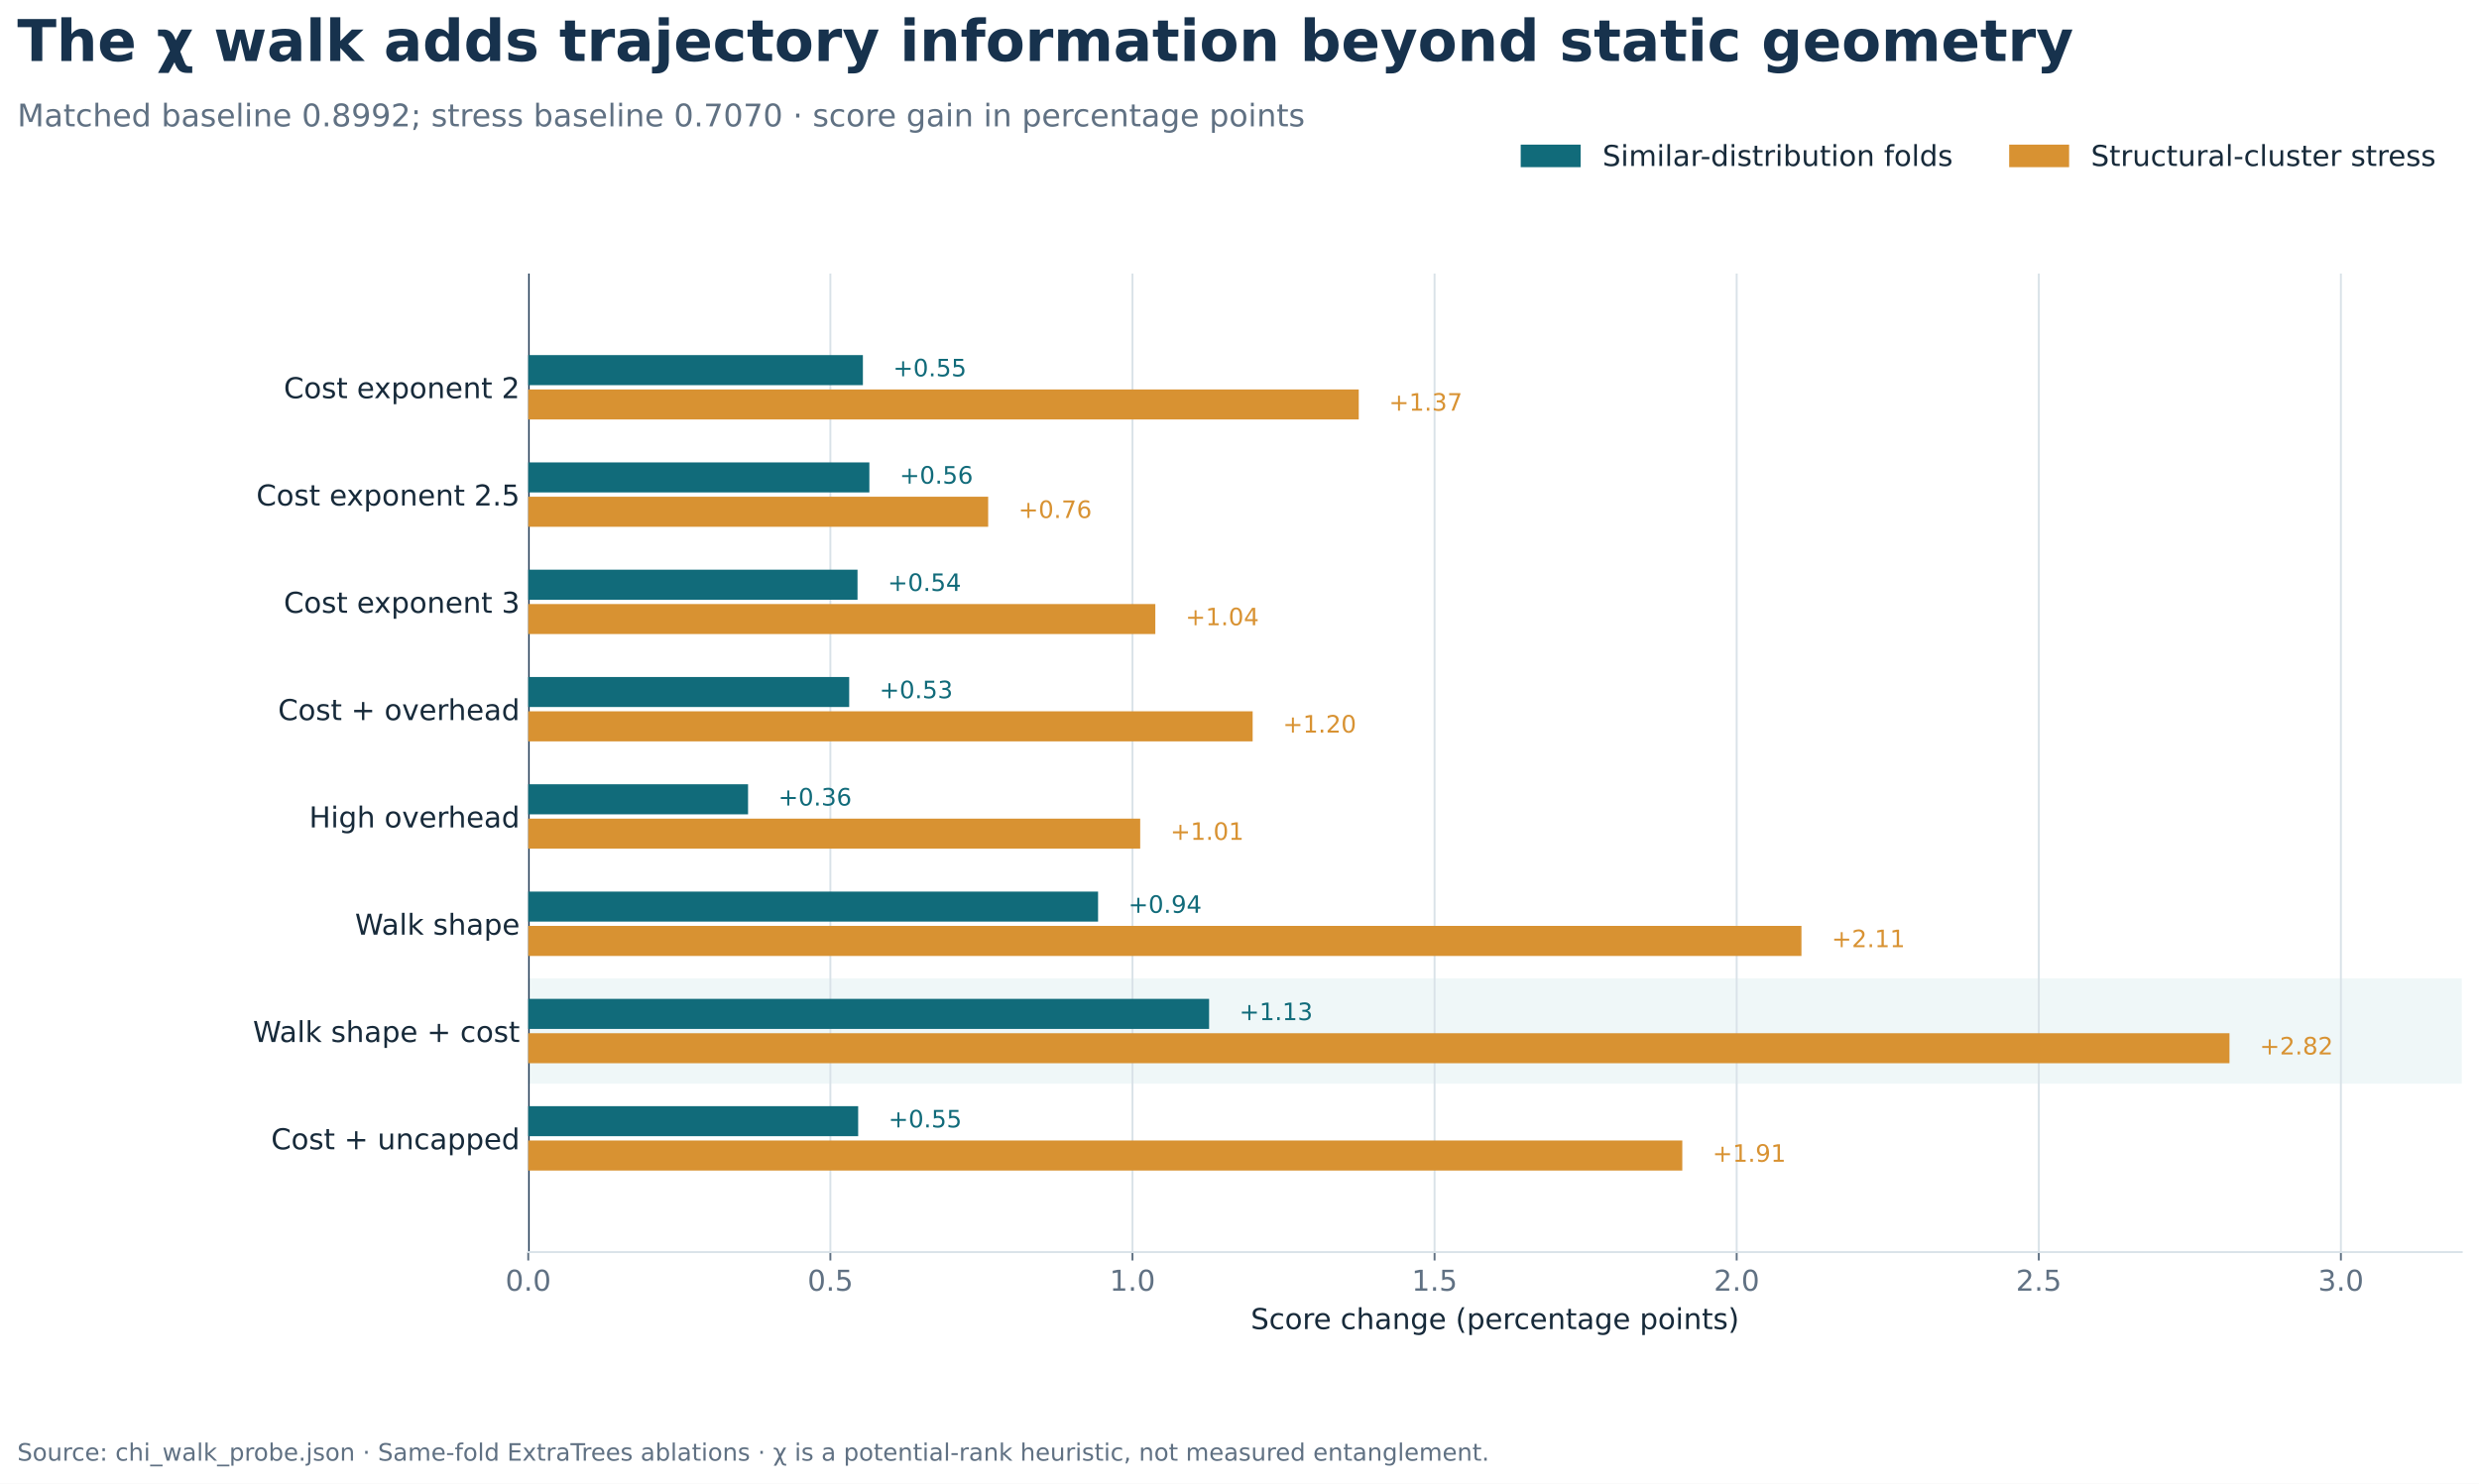
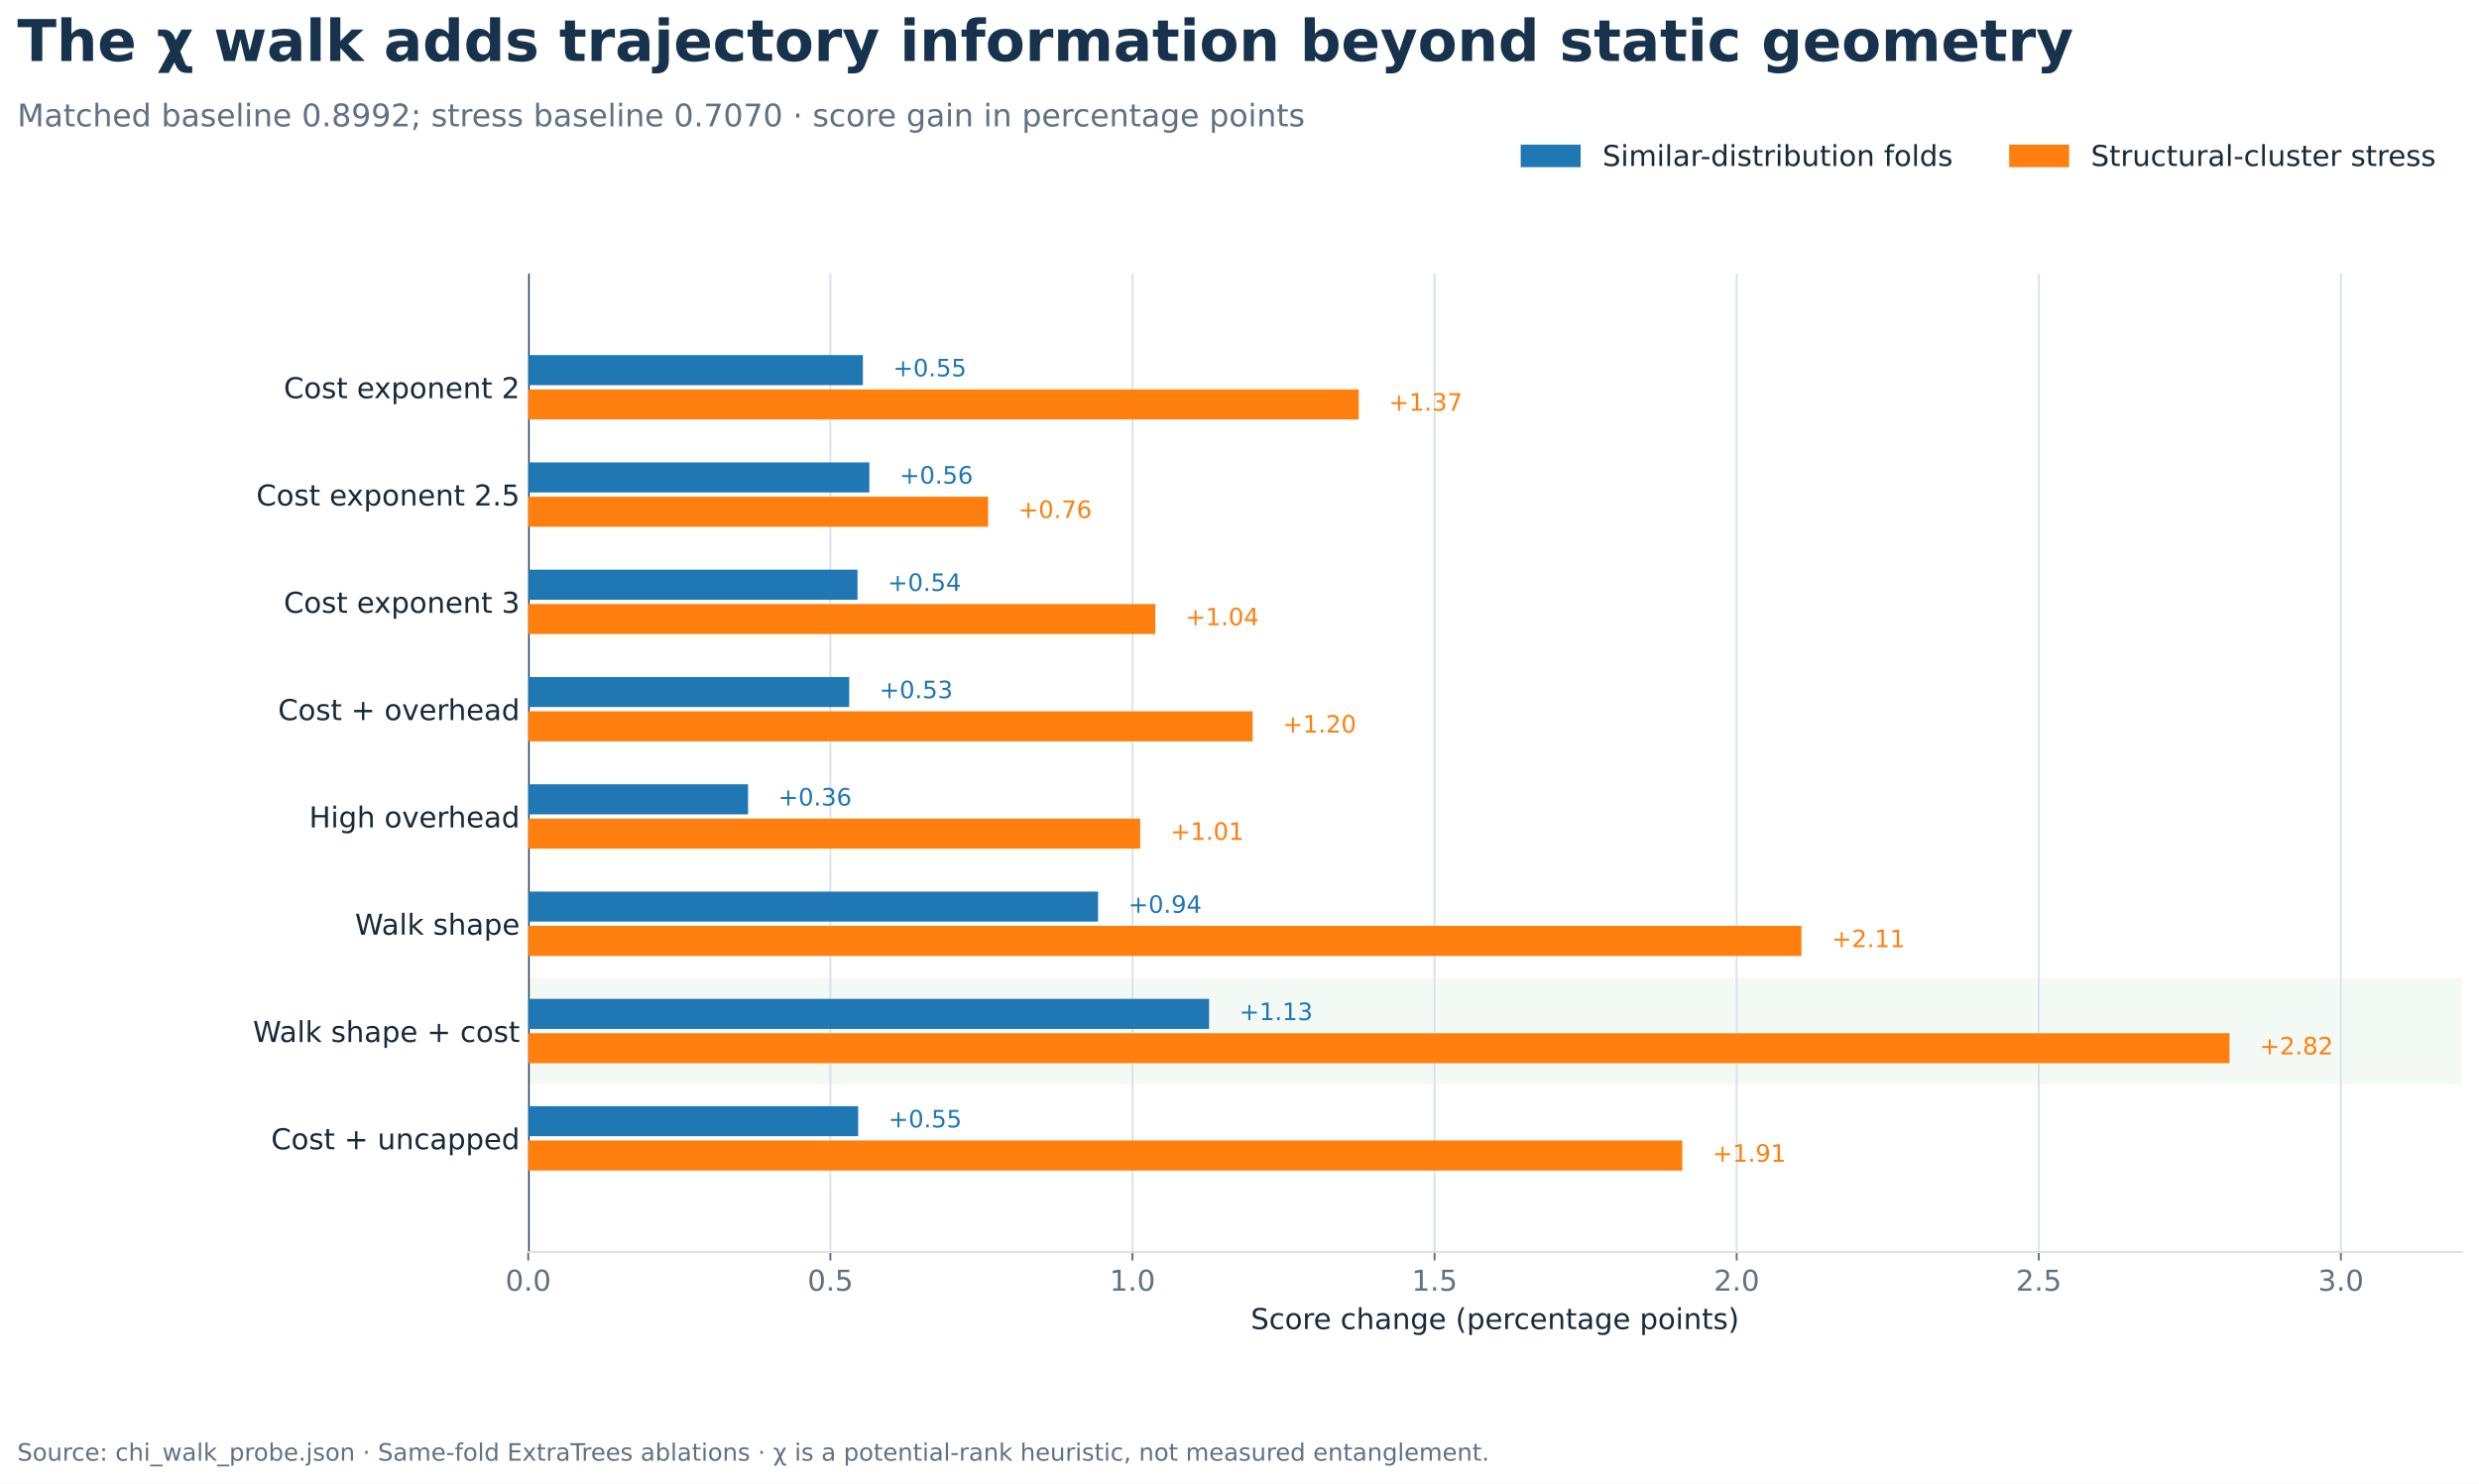
<svg xmlns="http://www.w3.org/2000/svg" xmlns:xlink="http://www.w3.org/1999/xlink" width="1033.92pt" height="618.984pt" viewBox="0 0 1033.92 618.984" version="1.1">
  <defs>
    <style type="text/css">*{stroke-linejoin: round; stroke-linecap: butt}</style>
  </defs>
  <g id="figure_1">
    <g id="patch_1">
      <path d="M 0 618.984 L 1033.92 618.984 L 1033.92 0 L 0 0 z " style="fill: #ffffff" />
    </g>
    <g id="axes_1">
      <g id="patch_2">
        <path d="M 220.32 522.36 L 1026.72 522.36 L 1026.72 114.12 L 220.32 114.12 z " style="fill: #ffffff" />
      </g>
      <g id="patch_3">
-         <path d="M 220.32 408.662 L 1026.72 408.662 L 1026.72 451.634 L 220.32 451.634 z " clip-path="url(#p9550c26d38)" style="fill: #dbeef0; opacity: 0.45; stroke: #dbeef0; stroke-linejoin: miter" />
+         <path d="M 220.32 408.662 L 1026.72 408.662 L 1026.72 451.634 L 220.32 451.634 z " clip-path="url(#p428a9ac2bc)" style="fill: #e4f1e7; opacity: 0.45; stroke: #e4f1e7; stroke-linejoin: miter" />
      </g>
      <g id="matplotlib.axis_1">
        <g id="xtick_1">
          <g id="line2d_1">
-             <path d="M 220.32 522.36 L 220.32 114.12 " clip-path="url(#p9550c26d38)" style="fill: none; stroke: #d9e2e8; stroke-width: 0.8; stroke-linecap: square" />
+             <path d="M 220.32 522.36 L 220.32 114.12 " clip-path="url(#p428a9ac2bc)" style="fill: none; stroke: #d9e2e8; stroke-width: 0.8; stroke-linecap: square" />
          </g>
          <g id="line2d_2">
            <defs>
-               <path id="m792f2be25a" d="M 0 0 L 0 3.5 " style="stroke: #607183; stroke-width: 0.8" />
+               <path id="m1780c1de7f" d="M 0 0 L 0 3.5 " style="stroke: #607183; stroke-width: 0.8" />
            </defs>
            <g>
-               <use xlink:href="#m792f2be25a" x="220.32" y="522.36" style="fill: #607183; stroke: #607183; stroke-width: 0.8" />
+               <use xlink:href="#m1780c1de7f" x="220.32" y="522.36" style="fill: #607183; stroke: #607183; stroke-width: 0.8" />
            </g>
          </g>
          <g id="text_1">
            <text style="font-size: 12px; font-family: 'DejaVu Sans'; text-anchor: middle; fill: #607183" x="220.32" y="538.477" transform="rotate(-0 220.32 538.4772)">0.0</text>
          </g>
        </g>
        <g id="xtick_2">
          <g id="line2d_3">
-             <path d="M 346.32 522.36 L 346.32 114.12 " clip-path="url(#p9550c26d38)" style="fill: none; stroke: #d9e2e8; stroke-width: 0.8; stroke-linecap: square" />
+             <path d="M 346.32 522.36 L 346.32 114.12 " clip-path="url(#p428a9ac2bc)" style="fill: none; stroke: #d9e2e8; stroke-width: 0.8; stroke-linecap: square" />
          </g>
          <g id="line2d_4">
            <g>
-               <use xlink:href="#m792f2be25a" x="346.32" y="522.36" style="fill: #607183; stroke: #607183; stroke-width: 0.8" />
+               <use xlink:href="#m1780c1de7f" x="346.32" y="522.36" style="fill: #607183; stroke: #607183; stroke-width: 0.8" />
            </g>
          </g>
          <g id="text_2">
            <text style="font-size: 12px; font-family: 'DejaVu Sans'; text-anchor: middle; fill: #607183" x="346.32" y="538.477" transform="rotate(-0 346.32 538.4772)">0.5</text>
          </g>
        </g>
        <g id="xtick_3">
          <g id="line2d_5">
-             <path d="M 472.32 522.36 L 472.32 114.12 " clip-path="url(#p9550c26d38)" style="fill: none; stroke: #d9e2e8; stroke-width: 0.8; stroke-linecap: square" />
+             <path d="M 472.32 522.36 L 472.32 114.12 " clip-path="url(#p428a9ac2bc)" style="fill: none; stroke: #d9e2e8; stroke-width: 0.8; stroke-linecap: square" />
          </g>
          <g id="line2d_6">
            <g>
-               <use xlink:href="#m792f2be25a" x="472.32" y="522.36" style="fill: #607183; stroke: #607183; stroke-width: 0.8" />
+               <use xlink:href="#m1780c1de7f" x="472.32" y="522.36" style="fill: #607183; stroke: #607183; stroke-width: 0.8" />
            </g>
          </g>
          <g id="text_3">
            <text style="font-size: 12px; font-family: 'DejaVu Sans'; text-anchor: middle; fill: #607183" x="472.32" y="538.477" transform="rotate(-0 472.32 538.4772)">1.0</text>
          </g>
        </g>
        <g id="xtick_4">
          <g id="line2d_7">
-             <path d="M 598.32 522.36 L 598.32 114.12 " clip-path="url(#p9550c26d38)" style="fill: none; stroke: #d9e2e8; stroke-width: 0.8; stroke-linecap: square" />
+             <path d="M 598.32 522.36 L 598.32 114.12 " clip-path="url(#p428a9ac2bc)" style="fill: none; stroke: #d9e2e8; stroke-width: 0.8; stroke-linecap: square" />
          </g>
          <g id="line2d_8">
            <g>
-               <use xlink:href="#m792f2be25a" x="598.32" y="522.36" style="fill: #607183; stroke: #607183; stroke-width: 0.8" />
+               <use xlink:href="#m1780c1de7f" x="598.32" y="522.36" style="fill: #607183; stroke: #607183; stroke-width: 0.8" />
            </g>
          </g>
          <g id="text_4">
            <text style="font-size: 12px; font-family: 'DejaVu Sans'; text-anchor: middle; fill: #607183" x="598.32" y="538.477" transform="rotate(-0 598.32 538.4772)">1.5</text>
          </g>
        </g>
        <g id="xtick_5">
          <g id="line2d_9">
-             <path d="M 724.32 522.36 L 724.32 114.12 " clip-path="url(#p9550c26d38)" style="fill: none; stroke: #d9e2e8; stroke-width: 0.8; stroke-linecap: square" />
+             <path d="M 724.32 522.36 L 724.32 114.12 " clip-path="url(#p428a9ac2bc)" style="fill: none; stroke: #d9e2e8; stroke-width: 0.8; stroke-linecap: square" />
          </g>
          <g id="line2d_10">
            <g>
-               <use xlink:href="#m792f2be25a" x="724.32" y="522.36" style="fill: #607183; stroke: #607183; stroke-width: 0.8" />
+               <use xlink:href="#m1780c1de7f" x="724.32" y="522.36" style="fill: #607183; stroke: #607183; stroke-width: 0.8" />
            </g>
          </g>
          <g id="text_5">
            <text style="font-size: 12px; font-family: 'DejaVu Sans'; text-anchor: middle; fill: #607183" x="724.32" y="538.477" transform="rotate(-0 724.32 538.4772)">2.0</text>
          </g>
        </g>
        <g id="xtick_6">
          <g id="line2d_11">
-             <path d="M 850.32 522.36 L 850.32 114.12 " clip-path="url(#p9550c26d38)" style="fill: none; stroke: #d9e2e8; stroke-width: 0.8; stroke-linecap: square" />
+             <path d="M 850.32 522.36 L 850.32 114.12 " clip-path="url(#p428a9ac2bc)" style="fill: none; stroke: #d9e2e8; stroke-width: 0.8; stroke-linecap: square" />
          </g>
          <g id="line2d_12">
            <g>
-               <use xlink:href="#m792f2be25a" x="850.32" y="522.36" style="fill: #607183; stroke: #607183; stroke-width: 0.8" />
+               <use xlink:href="#m1780c1de7f" x="850.32" y="522.36" style="fill: #607183; stroke: #607183; stroke-width: 0.8" />
            </g>
          </g>
          <g id="text_6">
            <text style="font-size: 12px; font-family: 'DejaVu Sans'; text-anchor: middle; fill: #607183" x="850.32" y="538.477" transform="rotate(-0 850.32 538.4772)">2.5</text>
          </g>
        </g>
        <g id="xtick_7">
          <g id="line2d_13">
-             <path d="M 976.32 522.36 L 976.32 114.12 " clip-path="url(#p9550c26d38)" style="fill: none; stroke: #d9e2e8; stroke-width: 0.8; stroke-linecap: square" />
+             <path d="M 976.32 522.36 L 976.32 114.12 " clip-path="url(#p428a9ac2bc)" style="fill: none; stroke: #d9e2e8; stroke-width: 0.8; stroke-linecap: square" />
          </g>
          <g id="line2d_14">
            <g>
-               <use xlink:href="#m792f2be25a" x="976.32" y="522.36" style="fill: #607183; stroke: #607183; stroke-width: 0.8" />
+               <use xlink:href="#m1780c1de7f" x="976.32" y="522.36" style="fill: #607183; stroke: #607183; stroke-width: 0.8" />
            </g>
          </g>
          <g id="text_7">
            <text style="font-size: 12px; font-family: 'DejaVu Sans'; text-anchor: middle; fill: #607183" x="976.32" y="538.477" transform="rotate(-0 976.32 538.4772)">3.0</text>
          </g>
        </g>
        <g id="text_8">
          <text style="font-size: 12px; font-family: 'DejaVu Sans'; text-anchor: middle; fill: #172a3a" x="623.52" y="554.478" transform="rotate(-0 623.52 554.4781)">Score change (percentage points)</text>
        </g>
      </g>
      <g id="matplotlib.axis_2">
        <g id="ytick_1">
          <g id="line2d_15" />
          <g id="text_9">
            <text style="font-size: 12px; font-family: 'DejaVu Sans'; text-anchor: end; fill: #172a3a" x="216.82" y="166.128" transform="rotate(-0 216.82 166.1275)">Cost exponent 2</text>
          </g>
        </g>
        <g id="ytick_2">
          <g id="line2d_16" />
          <g id="text_10">
            <text style="font-size: 12px; font-family: 'DejaVu Sans'; text-anchor: end; fill: #172a3a" x="216.82" y="210.891" transform="rotate(-0 216.82 210.8907)">Cost exponent 2.5</text>
          </g>
        </g>
        <g id="ytick_3">
          <g id="line2d_17" />
          <g id="text_11">
            <text style="font-size: 12px; font-family: 'DejaVu Sans'; text-anchor: end; fill: #172a3a" x="216.82" y="255.654" transform="rotate(-0 216.82 255.6539)">Cost exponent 3</text>
          </g>
        </g>
        <g id="ytick_4">
          <g id="line2d_18" />
          <g id="text_12">
            <text style="font-size: 12px; font-family: 'DejaVu Sans'; text-anchor: end; fill: #172a3a" x="216.82" y="300.417" transform="rotate(-0 216.82 300.4175)">Cost + overhead</text>
          </g>
        </g>
        <g id="ytick_5">
          <g id="line2d_19" />
          <g id="text_13">
            <text style="font-size: 12px; font-family: 'DejaVu Sans'; text-anchor: end; fill: #172a3a" x="216.82" y="345.181" transform="rotate(-0 216.82 345.1806)">High overhead</text>
          </g>
        </g>
        <g id="ytick_6">
          <g id="line2d_20" />
          <g id="text_14">
            <text style="font-size: 12px; font-family: 'DejaVu Sans'; text-anchor: end; fill: #172a3a" x="216.82" y="389.944" transform="rotate(-0 216.82 389.9438)">Walk shape</text>
          </g>
        </g>
        <g id="ytick_7">
          <g id="line2d_21" />
          <g id="text_15">
            <text style="font-size: 12px; font-family: 'DejaVu Sans'; text-anchor: end; fill: #172a3a" x="216.82" y="434.707" transform="rotate(-0 216.82 434.707)">Walk shape + cost</text>
          </g>
        </g>
        <g id="ytick_8">
          <g id="line2d_22" />
          <g id="text_16">
            <text style="font-size: 12px; font-family: 'DejaVu Sans'; text-anchor: end; fill: #172a3a" x="216.82" y="479.47" transform="rotate(-0 216.82 479.4701)">Cost + uncapped</text>
          </g>
        </g>
      </g>
      <g id="line2d_23">
-         <path d="M 220.32 522.36 L 220.32 114.12 " clip-path="url(#p9550c26d38)" style="fill: none; stroke: #17324d; stroke-width: 1.15; stroke-linecap: square" />
+         <path d="M 220.32 522.36 L 220.32 114.12 " clip-path="url(#p428a9ac2bc)" style="fill: none; stroke: #17324d; stroke-width: 1.15; stroke-linecap: square" />
      </g>
      <g id="patch_4">
        <path d="M 220.32 522.36 L 1026.72 522.36 " style="fill: none; stroke: #d9e2e8; stroke-width: 0.8; stroke-linejoin: miter; stroke-linecap: square" />
      </g>
      <g id="patch_5">
-         <path d="M 220.32 148.14 L 359.886 148.14 L 359.886 160.674 L 220.32 160.674 z " clip-path="url(#p9550c26d38)" style="fill: #116b7a" />
+         <path d="M 220.32 148.14 L 359.886 148.14 L 359.886 160.674 L 220.32 160.674 z " clip-path="url(#p428a9ac2bc)" style="fill: #1f77b4" />
      </g>
      <g id="patch_6">
-         <path d="M 220.32 192.903 L 362.59 192.903 L 362.59 205.437 L 220.32 205.437 z " clip-path="url(#p9550c26d38)" style="fill: #116b7a" />
+         <path d="M 220.32 192.903 L 362.59 192.903 L 362.59 205.437 L 220.32 205.437 z " clip-path="url(#p428a9ac2bc)" style="fill: #1f77b4" />
      </g>
      <g id="patch_7">
-         <path d="M 220.32 237.666 L 357.646 237.666 L 357.646 250.2 L 220.32 250.2 z " clip-path="url(#p9550c26d38)" style="fill: #116b7a" />
+         <path d="M 220.32 237.666 L 357.646 237.666 L 357.646 250.2 L 220.32 250.2 z " clip-path="url(#p428a9ac2bc)" style="fill: #1f77b4" />
      </g>
      <g id="patch_8">
-         <path d="M 220.32 282.429 L 354.175 282.429 L 354.175 294.963 L 220.32 294.963 z " clip-path="url(#p9550c26d38)" style="fill: #116b7a" />
+         <path d="M 220.32 282.429 L 354.175 282.429 L 354.175 294.963 L 220.32 294.963 z " clip-path="url(#p428a9ac2bc)" style="fill: #1f77b4" />
      </g>
      <g id="patch_9">
-         <path d="M 220.32 327.193 L 311.993 327.193 L 311.993 339.726 L 220.32 339.726 z " clip-path="url(#p9550c26d38)" style="fill: #116b7a" />
+         <path d="M 220.32 327.193 L 311.993 327.193 L 311.993 339.726 L 220.32 339.726 z " clip-path="url(#p428a9ac2bc)" style="fill: #1f77b4" />
      </g>
      <g id="patch_10">
-         <path d="M 220.32 371.956 L 457.973 371.956 L 457.973 384.489 L 220.32 384.489 z " clip-path="url(#p9550c26d38)" style="fill: #116b7a" />
+         <path d="M 220.32 371.956 L 457.973 371.956 L 457.973 384.489 L 220.32 384.489 z " clip-path="url(#p428a9ac2bc)" style="fill: #1f77b4" />
      </g>
      <g id="patch_11">
-         <path d="M 220.32 416.719 L 504.278 416.719 L 504.278 429.253 L 220.32 429.253 z " clip-path="url(#p9550c26d38)" style="fill: #116b7a" />
+         <path d="M 220.32 416.719 L 504.278 416.719 L 504.278 429.253 L 220.32 429.253 z " clip-path="url(#p428a9ac2bc)" style="fill: #1f77b4" />
      </g>
      <g id="patch_12">
-         <path d="M 220.32 461.482 L 357.918 461.482 L 357.918 474.016 L 220.32 474.016 z " clip-path="url(#p9550c26d38)" style="fill: #116b7a" />
+         <path d="M 220.32 461.482 L 357.918 461.482 L 357.918 474.016 L 220.32 474.016 z " clip-path="url(#p428a9ac2bc)" style="fill: #1f77b4" />
      </g>
      <g id="patch_13">
-         <path d="M 220.32 162.464 L 566.697 162.464 L 566.697 174.998 L 220.32 174.998 z " clip-path="url(#p9550c26d38)" style="fill: #d89232" />
+         <path d="M 220.32 162.464 L 566.697 162.464 L 566.697 174.998 L 220.32 174.998 z " clip-path="url(#p428a9ac2bc)" style="fill: #ff7f0e" />
      </g>
      <g id="patch_14">
-         <path d="M 220.32 207.227 L 412.138 207.227 L 412.138 219.761 L 220.32 219.761 z " clip-path="url(#p9550c26d38)" style="fill: #d89232" />
+         <path d="M 220.32 207.227 L 412.138 207.227 L 412.138 219.761 L 220.32 219.761 z " clip-path="url(#p428a9ac2bc)" style="fill: #ff7f0e" />
      </g>
      <g id="patch_15">
-         <path d="M 220.32 251.991 L 481.851 251.991 L 481.851 264.524 L 220.32 264.524 z " clip-path="url(#p9550c26d38)" style="fill: #d89232" />
+         <path d="M 220.32 251.991 L 481.851 251.991 L 481.851 264.524 L 220.32 264.524 z " clip-path="url(#p428a9ac2bc)" style="fill: #ff7f0e" />
      </g>
      <g id="patch_16">
-         <path d="M 220.32 296.754 L 522.446 296.754 L 522.446 309.287 L 220.32 309.287 z " clip-path="url(#p9550c26d38)" style="fill: #d89232" />
+         <path d="M 220.32 296.754 L 522.446 296.754 L 522.446 309.287 L 220.32 309.287 z " clip-path="url(#p428a9ac2bc)" style="fill: #ff7f0e" />
      </g>
      <g id="patch_17">
-         <path d="M 220.32 341.517 L 475.545 341.517 L 475.545 354.051 L 220.32 354.051 z " clip-path="url(#p9550c26d38)" style="fill: #d89232" />
+         <path d="M 220.32 341.517 L 475.545 341.517 L 475.545 354.051 L 220.32 354.051 z " clip-path="url(#p428a9ac2bc)" style="fill: #ff7f0e" />
      </g>
      <g id="patch_18">
-         <path d="M 220.32 386.28 L 751.333 386.28 L 751.333 398.814 L 220.32 398.814 z " clip-path="url(#p9550c26d38)" style="fill: #d89232" />
+         <path d="M 220.32 386.28 L 751.333 386.28 L 751.333 398.814 L 220.32 398.814 z " clip-path="url(#p428a9ac2bc)" style="fill: #ff7f0e" />
      </g>
      <g id="patch_19">
-         <path d="M 220.32 431.043 L 929.853 431.043 L 929.853 443.577 L 220.32 443.577 z " clip-path="url(#p9550c26d38)" style="fill: #d89232" />
+         <path d="M 220.32 431.043 L 929.853 431.043 L 929.853 443.577 L 220.32 443.577 z " clip-path="url(#p428a9ac2bc)" style="fill: #ff7f0e" />
      </g>
      <g id="patch_20">
-         <path d="M 220.32 475.806 L 701.64 475.806 L 701.64 488.34 L 220.32 488.34 z " clip-path="url(#p9550c26d38)" style="fill: #d89232" />
+         <path d="M 220.32 475.806 L 701.64 475.806 L 701.64 488.34 L 220.32 488.34 z " clip-path="url(#p428a9ac2bc)" style="fill: #ff7f0e" />
      </g>
      <g id="text_17">
-         <text style="font-size: 10px; font-family: 'DejaVu Sans'; text-anchor: start; fill: #116b7a" x="372.486" y="157.004" transform="rotate(-0 372.486 157.0045)">+0.55</text>
+         <text style="font-size: 10px; font-family: 'DejaVu Sans'; text-anchor: start; fill: #1f77b4" x="372.486" y="157.004" transform="rotate(-0 372.486 157.0045)">+0.55</text>
      </g>
      <g id="text_18">
-         <text style="font-size: 10px; font-family: 'DejaVu Sans'; text-anchor: start; fill: #d89232" x="579.297" y="171.329" transform="rotate(-0 579.2966 171.3287)">+1.37</text>
+         <text style="font-size: 10px; font-family: 'DejaVu Sans'; text-anchor: start; fill: #ff7f0e" x="579.297" y="171.329" transform="rotate(-0 579.2966 171.3287)">+1.37</text>
      </g>
      <g id="text_19">
-         <text style="font-size: 10px; font-family: 'DejaVu Sans'; text-anchor: start; fill: #116b7a" x="375.19" y="201.768" transform="rotate(-0 375.1902 201.7677)">+0.56</text>
+         <text style="font-size: 10px; font-family: 'DejaVu Sans'; text-anchor: start; fill: #1f77b4" x="375.19" y="201.768" transform="rotate(-0 375.1902 201.7677)">+0.56</text>
      </g>
      <g id="text_20">
-         <text style="font-size: 10px; font-family: 'DejaVu Sans'; text-anchor: start; fill: #d89232" x="424.738" y="216.092" transform="rotate(-0 424.738 216.0919)">+0.76</text>
+         <text style="font-size: 10px; font-family: 'DejaVu Sans'; text-anchor: start; fill: #ff7f0e" x="424.738" y="216.092" transform="rotate(-0 424.738 216.0919)">+0.76</text>
      </g>
      <g id="text_21">
-         <text style="font-size: 10px; font-family: 'DejaVu Sans'; text-anchor: start; fill: #116b7a" x="370.246" y="246.531" transform="rotate(-0 370.2463 246.5308)">+0.54</text>
+         <text style="font-size: 10px; font-family: 'DejaVu Sans'; text-anchor: start; fill: #1f77b4" x="370.246" y="246.531" transform="rotate(-0 370.2463 246.5308)">+0.54</text>
      </g>
      <g id="text_22">
-         <text style="font-size: 10px; font-family: 'DejaVu Sans'; text-anchor: start; fill: #d89232" x="494.451" y="260.855" transform="rotate(-0 494.4512 260.855)">+1.04</text>
+         <text style="font-size: 10px; font-family: 'DejaVu Sans'; text-anchor: start; fill: #ff7f0e" x="494.451" y="260.855" transform="rotate(-0 494.4512 260.855)">+1.04</text>
      </g>
      <g id="text_23">
-         <text style="font-size: 10px; font-family: 'DejaVu Sans'; text-anchor: start; fill: #116b7a" x="366.775" y="291.294" transform="rotate(-0 366.7747 291.294)">+0.53</text>
+         <text style="font-size: 10px; font-family: 'DejaVu Sans'; text-anchor: start; fill: #1f77b4" x="366.775" y="291.294" transform="rotate(-0 366.7747 291.294)">+0.53</text>
      </g>
      <g id="text_24">
-         <text style="font-size: 10px; font-family: 'DejaVu Sans'; text-anchor: start; fill: #d89232" x="535.046" y="305.618" transform="rotate(-0 535.0462 305.6182)">+1.20</text>
+         <text style="font-size: 10px; font-family: 'DejaVu Sans'; text-anchor: start; fill: #ff7f0e" x="535.046" y="305.618" transform="rotate(-0 535.0462 305.6182)">+1.20</text>
      </g>
      <g id="text_25">
-         <text style="font-size: 10px; font-family: 'DejaVu Sans'; text-anchor: start; fill: #116b7a" x="324.593" y="336.057" transform="rotate(-0 324.5932 336.0571)">+0.36</text>
+         <text style="font-size: 10px; font-family: 'DejaVu Sans'; text-anchor: start; fill: #1f77b4" x="324.593" y="336.057" transform="rotate(-0 324.5932 336.0571)">+0.36</text>
      </g>
      <g id="text_26">
-         <text style="font-size: 10px; font-family: 'DejaVu Sans'; text-anchor: start; fill: #d89232" x="488.145" y="350.381" transform="rotate(-0 488.1445 350.3813)">+1.01</text>
+         <text style="font-size: 10px; font-family: 'DejaVu Sans'; text-anchor: start; fill: #ff7f0e" x="488.145" y="350.381" transform="rotate(-0 488.1445 350.3813)">+1.01</text>
      </g>
      <g id="text_27">
-         <text style="font-size: 10px; font-family: 'DejaVu Sans'; text-anchor: start; fill: #116b7a" x="470.573" y="380.82" transform="rotate(-0 470.5729 380.8203)">+0.94</text>
+         <text style="font-size: 10px; font-family: 'DejaVu Sans'; text-anchor: start; fill: #1f77b4" x="470.573" y="380.82" transform="rotate(-0 470.5729 380.8203)">+0.94</text>
      </g>
      <g id="text_28">
-         <text style="font-size: 10px; font-family: 'DejaVu Sans'; text-anchor: start; fill: #d89232" x="763.933" y="395.144" transform="rotate(-0 763.9333 395.1445)">+2.11</text>
+         <text style="font-size: 10px; font-family: 'DejaVu Sans'; text-anchor: start; fill: #ff7f0e" x="763.933" y="395.144" transform="rotate(-0 763.9333 395.1445)">+2.11</text>
      </g>
      <g id="text_29">
-         <text style="font-size: 10px; font-family: 'DejaVu Sans'; text-anchor: start; fill: #116b7a" x="516.878" y="425.583" transform="rotate(-0 516.8775 425.5834)">+1.13</text>
+         <text style="font-size: 10px; font-family: 'DejaVu Sans'; text-anchor: start; fill: #1f77b4" x="516.878" y="425.583" transform="rotate(-0 516.8775 425.5834)">+1.13</text>
      </g>
      <g id="text_30">
-         <text style="font-size: 10px; font-family: 'DejaVu Sans'; text-anchor: start; fill: #d89232" x="942.453" y="439.908" transform="rotate(-0 942.4533 439.9077)">+2.82</text>
+         <text style="font-size: 10px; font-family: 'DejaVu Sans'; text-anchor: start; fill: #ff7f0e" x="942.453" y="439.908" transform="rotate(-0 942.4533 439.9077)">+2.82</text>
      </g>
      <g id="text_31">
-         <text style="font-size: 10px; font-family: 'DejaVu Sans'; text-anchor: start; fill: #116b7a" x="370.518" y="470.347" transform="rotate(-0 370.518 470.3466)">+0.55</text>
+         <text style="font-size: 10px; font-family: 'DejaVu Sans'; text-anchor: start; fill: #1f77b4" x="370.518" y="470.347" transform="rotate(-0 370.518 470.3466)">+0.55</text>
      </g>
      <g id="text_32">
-         <text style="font-size: 10px; font-family: 'DejaVu Sans'; text-anchor: start; fill: #d89232" x="714.24" y="484.671" transform="rotate(-0 714.24 484.6708)">+1.91</text>
+         <text style="font-size: 10px; font-family: 'DejaVu Sans'; text-anchor: start; fill: #ff7f0e" x="714.24" y="484.671" transform="rotate(-0 714.24 484.6708)">+1.91</text>
      </g>
    </g>
    <g id="text_33">
      <text style="font-weight: 700; font-size: 24px; font-family: 'DejaVu Sans'; text-anchor: start; fill: #17324d" x="7.2" y="25.436" transform="rotate(-0 7.2 25.43625)">The χ walk adds trajectory information beyond static geometry</text>
    </g>
    <g id="text_34">
      <text style="font-size: 13px; font-family: 'DejaVu Sans'; text-anchor: start; fill: #607183" x="7.2" y="52.718" transform="rotate(-0 7.2 52.71797)">Matched baseline 0.8992; stress baseline 0.7070 · score gain in percentage points</text>
    </g>
    <g id="text_35">
      <text style="font-size: 10px; font-family: 'DejaVu Sans'; text-anchor: start; fill: #607183" x="7.2" y="609.382" transform="rotate(-0 7.2 609.3817)">Source: chi_walk_probe.json · Same-fold ExtraTrees ablations · χ is a potential-rank heuristic, not measured entanglement.</text>
    </g>
    <g id="legend_1">
      <g id="patch_21">
-         <path d="M 634.744 69.238 L 658.744 69.238 L 658.744 60.838 L 634.744 60.838 z " style="fill: #116b7a; stroke: #116b7a; stroke-linejoin: miter" />
+         <path d="M 634.744 69.238 L 658.744 69.238 L 658.744 60.838 L 634.744 60.838 z " style="fill: #1f77b4; stroke: #1f77b4; stroke-linejoin: miter" />
      </g>
      <g id="text_36">
        <text style="font-size: 12px; font-family: 'DejaVu Sans'; text-anchor: start; fill: #172a3a" x="668.344" y="69.238" transform="rotate(-0 668.3438 69.23812)">Similar-distribution folds</text>
      </g>
      <g id="patch_22">
-         <path d="M 838.468 69.238 L 862.468 69.238 L 862.468 60.838 L 838.468 60.838 z " style="fill: #d89232; stroke: #d89232; stroke-linejoin: miter" />
+         <path d="M 838.468 69.238 L 862.468 69.238 L 862.468 60.838 L 838.468 60.838 z " style="fill: #ff7f0e; stroke: #ff7f0e; stroke-linejoin: miter" />
      </g>
      <g id="text_37">
        <text style="font-size: 12px; font-family: 'DejaVu Sans'; text-anchor: start; fill: #172a3a" x="872.068" y="69.238" transform="rotate(-0 872.0681 69.23812)">Structural-cluster stress</text>
      </g>
    </g>
  </g>
  <defs>
-     <clipPath id="p9550c26d38">
+     <clipPath id="p428a9ac2bc">
      <rect x="220.32" y="114.12" width="806.4" height="408.24" />
    </clipPath>
  </defs>
</svg>
